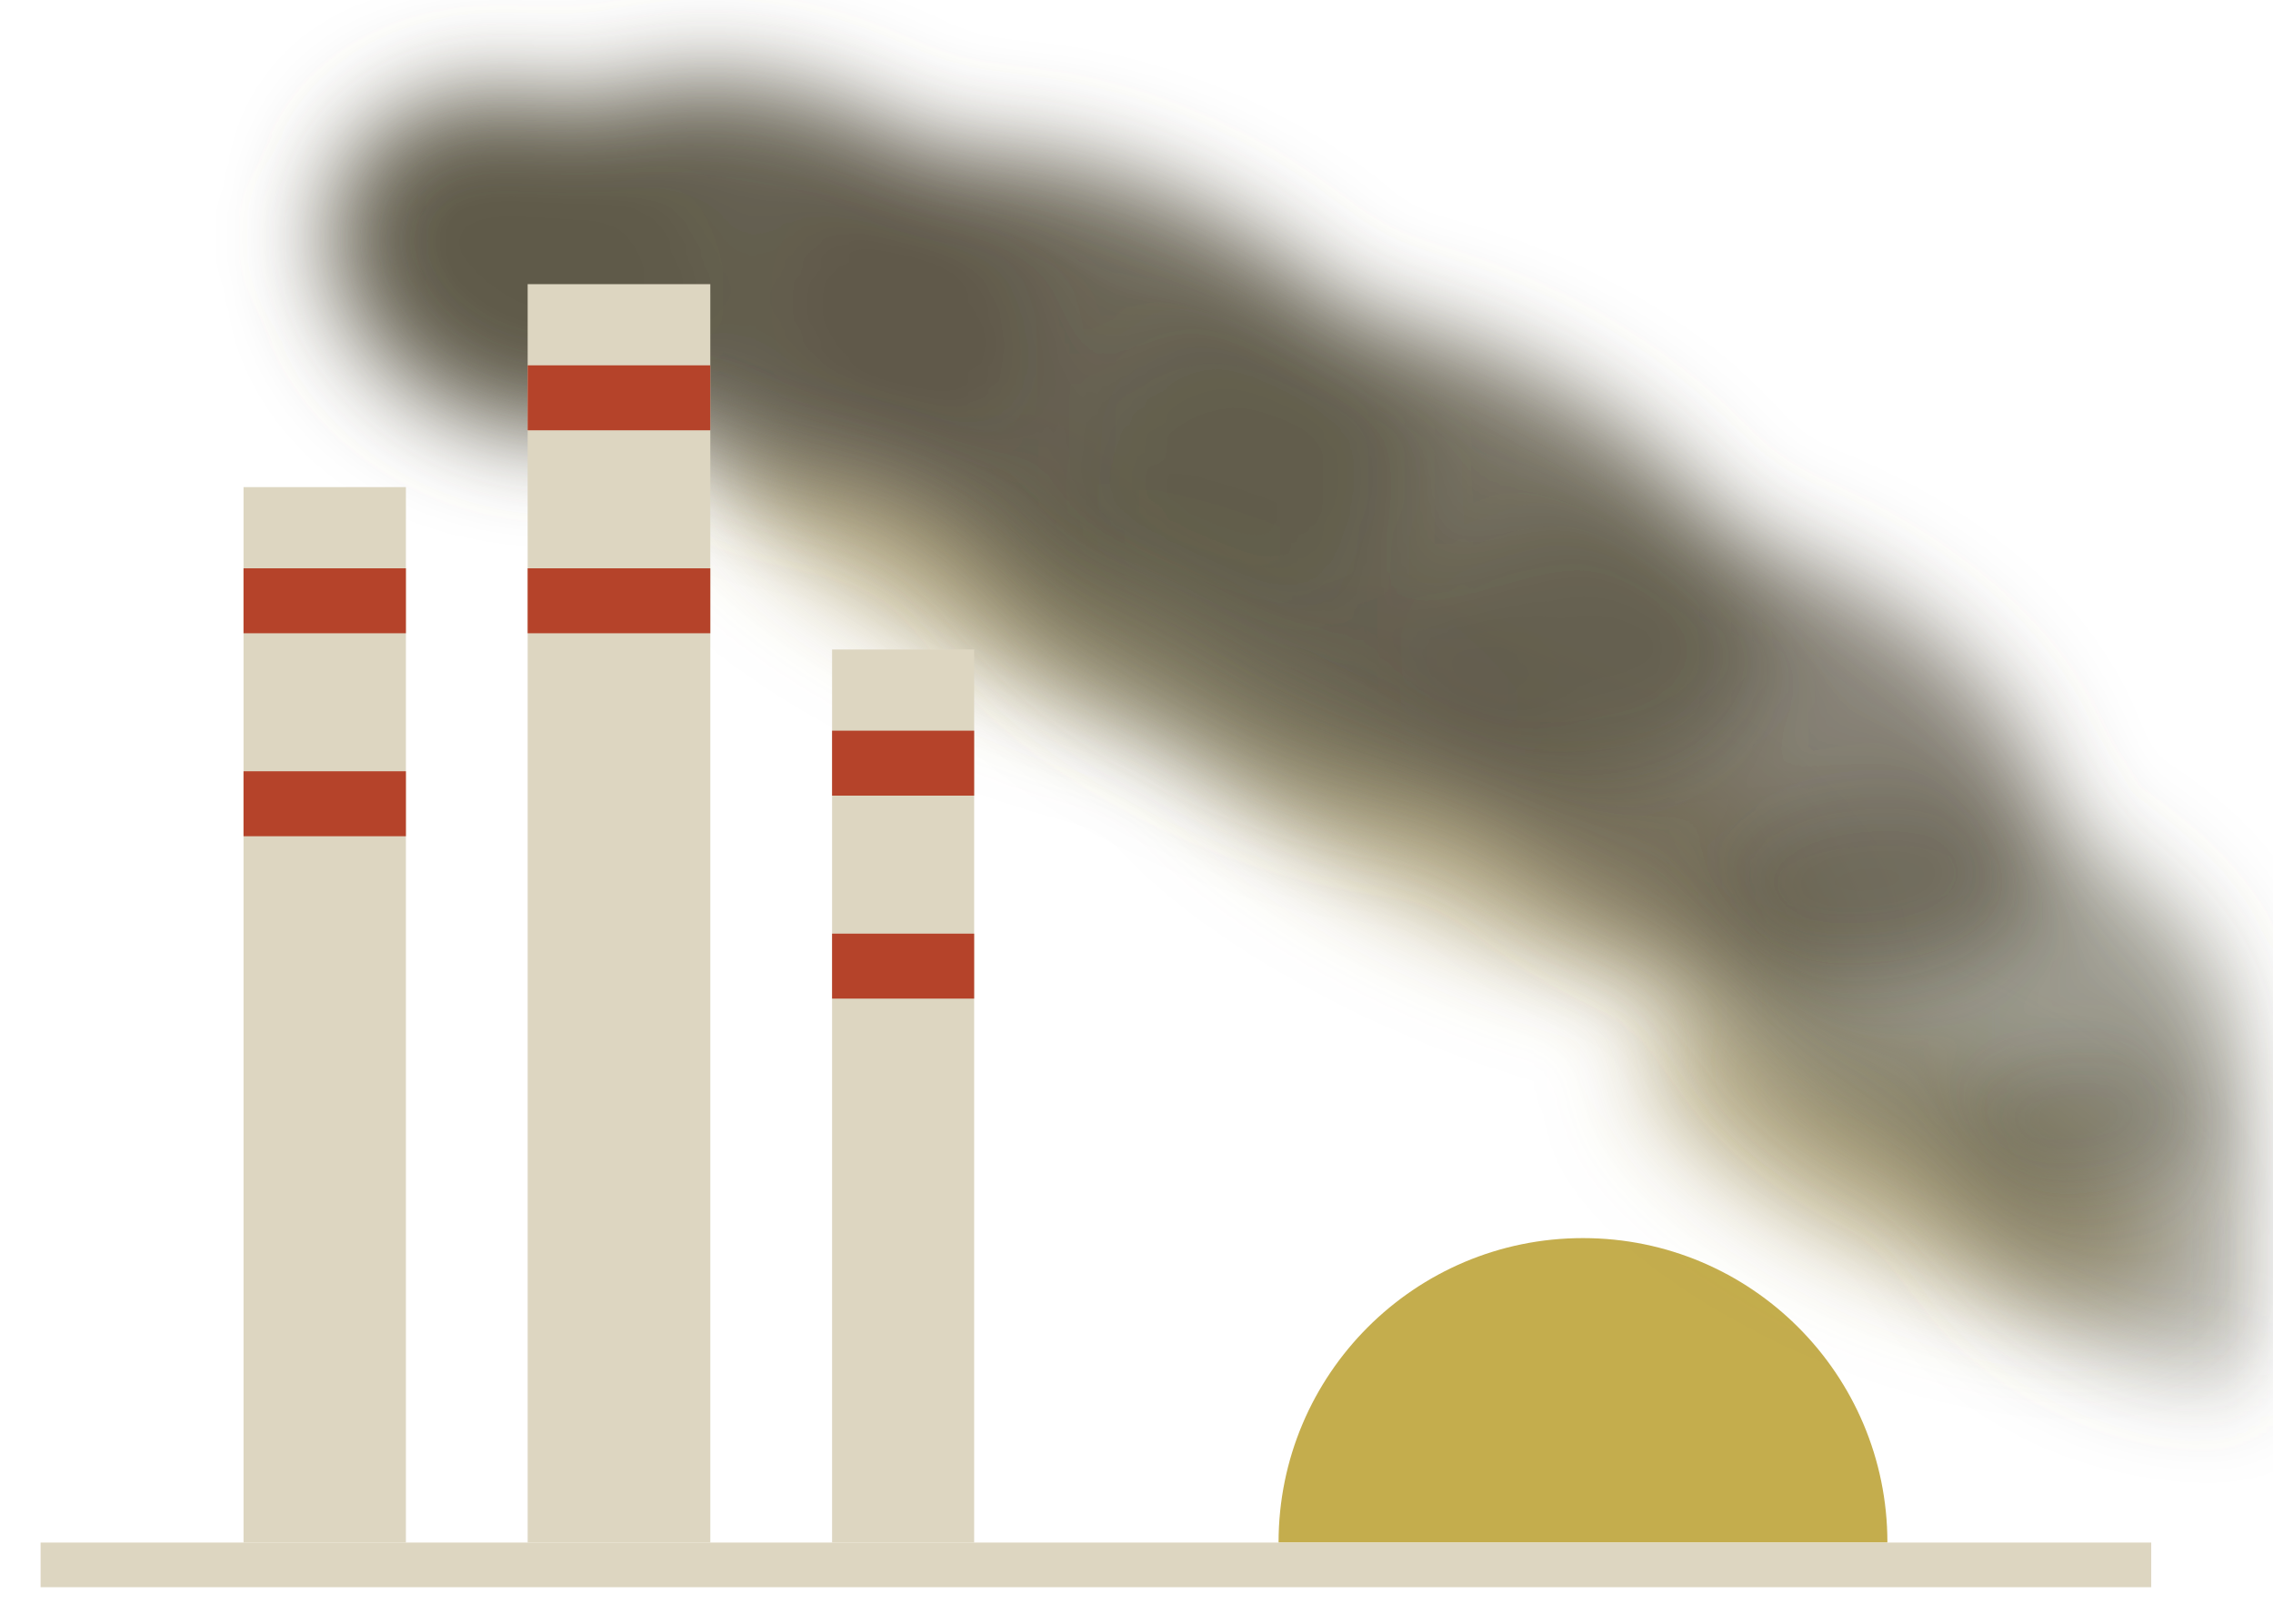
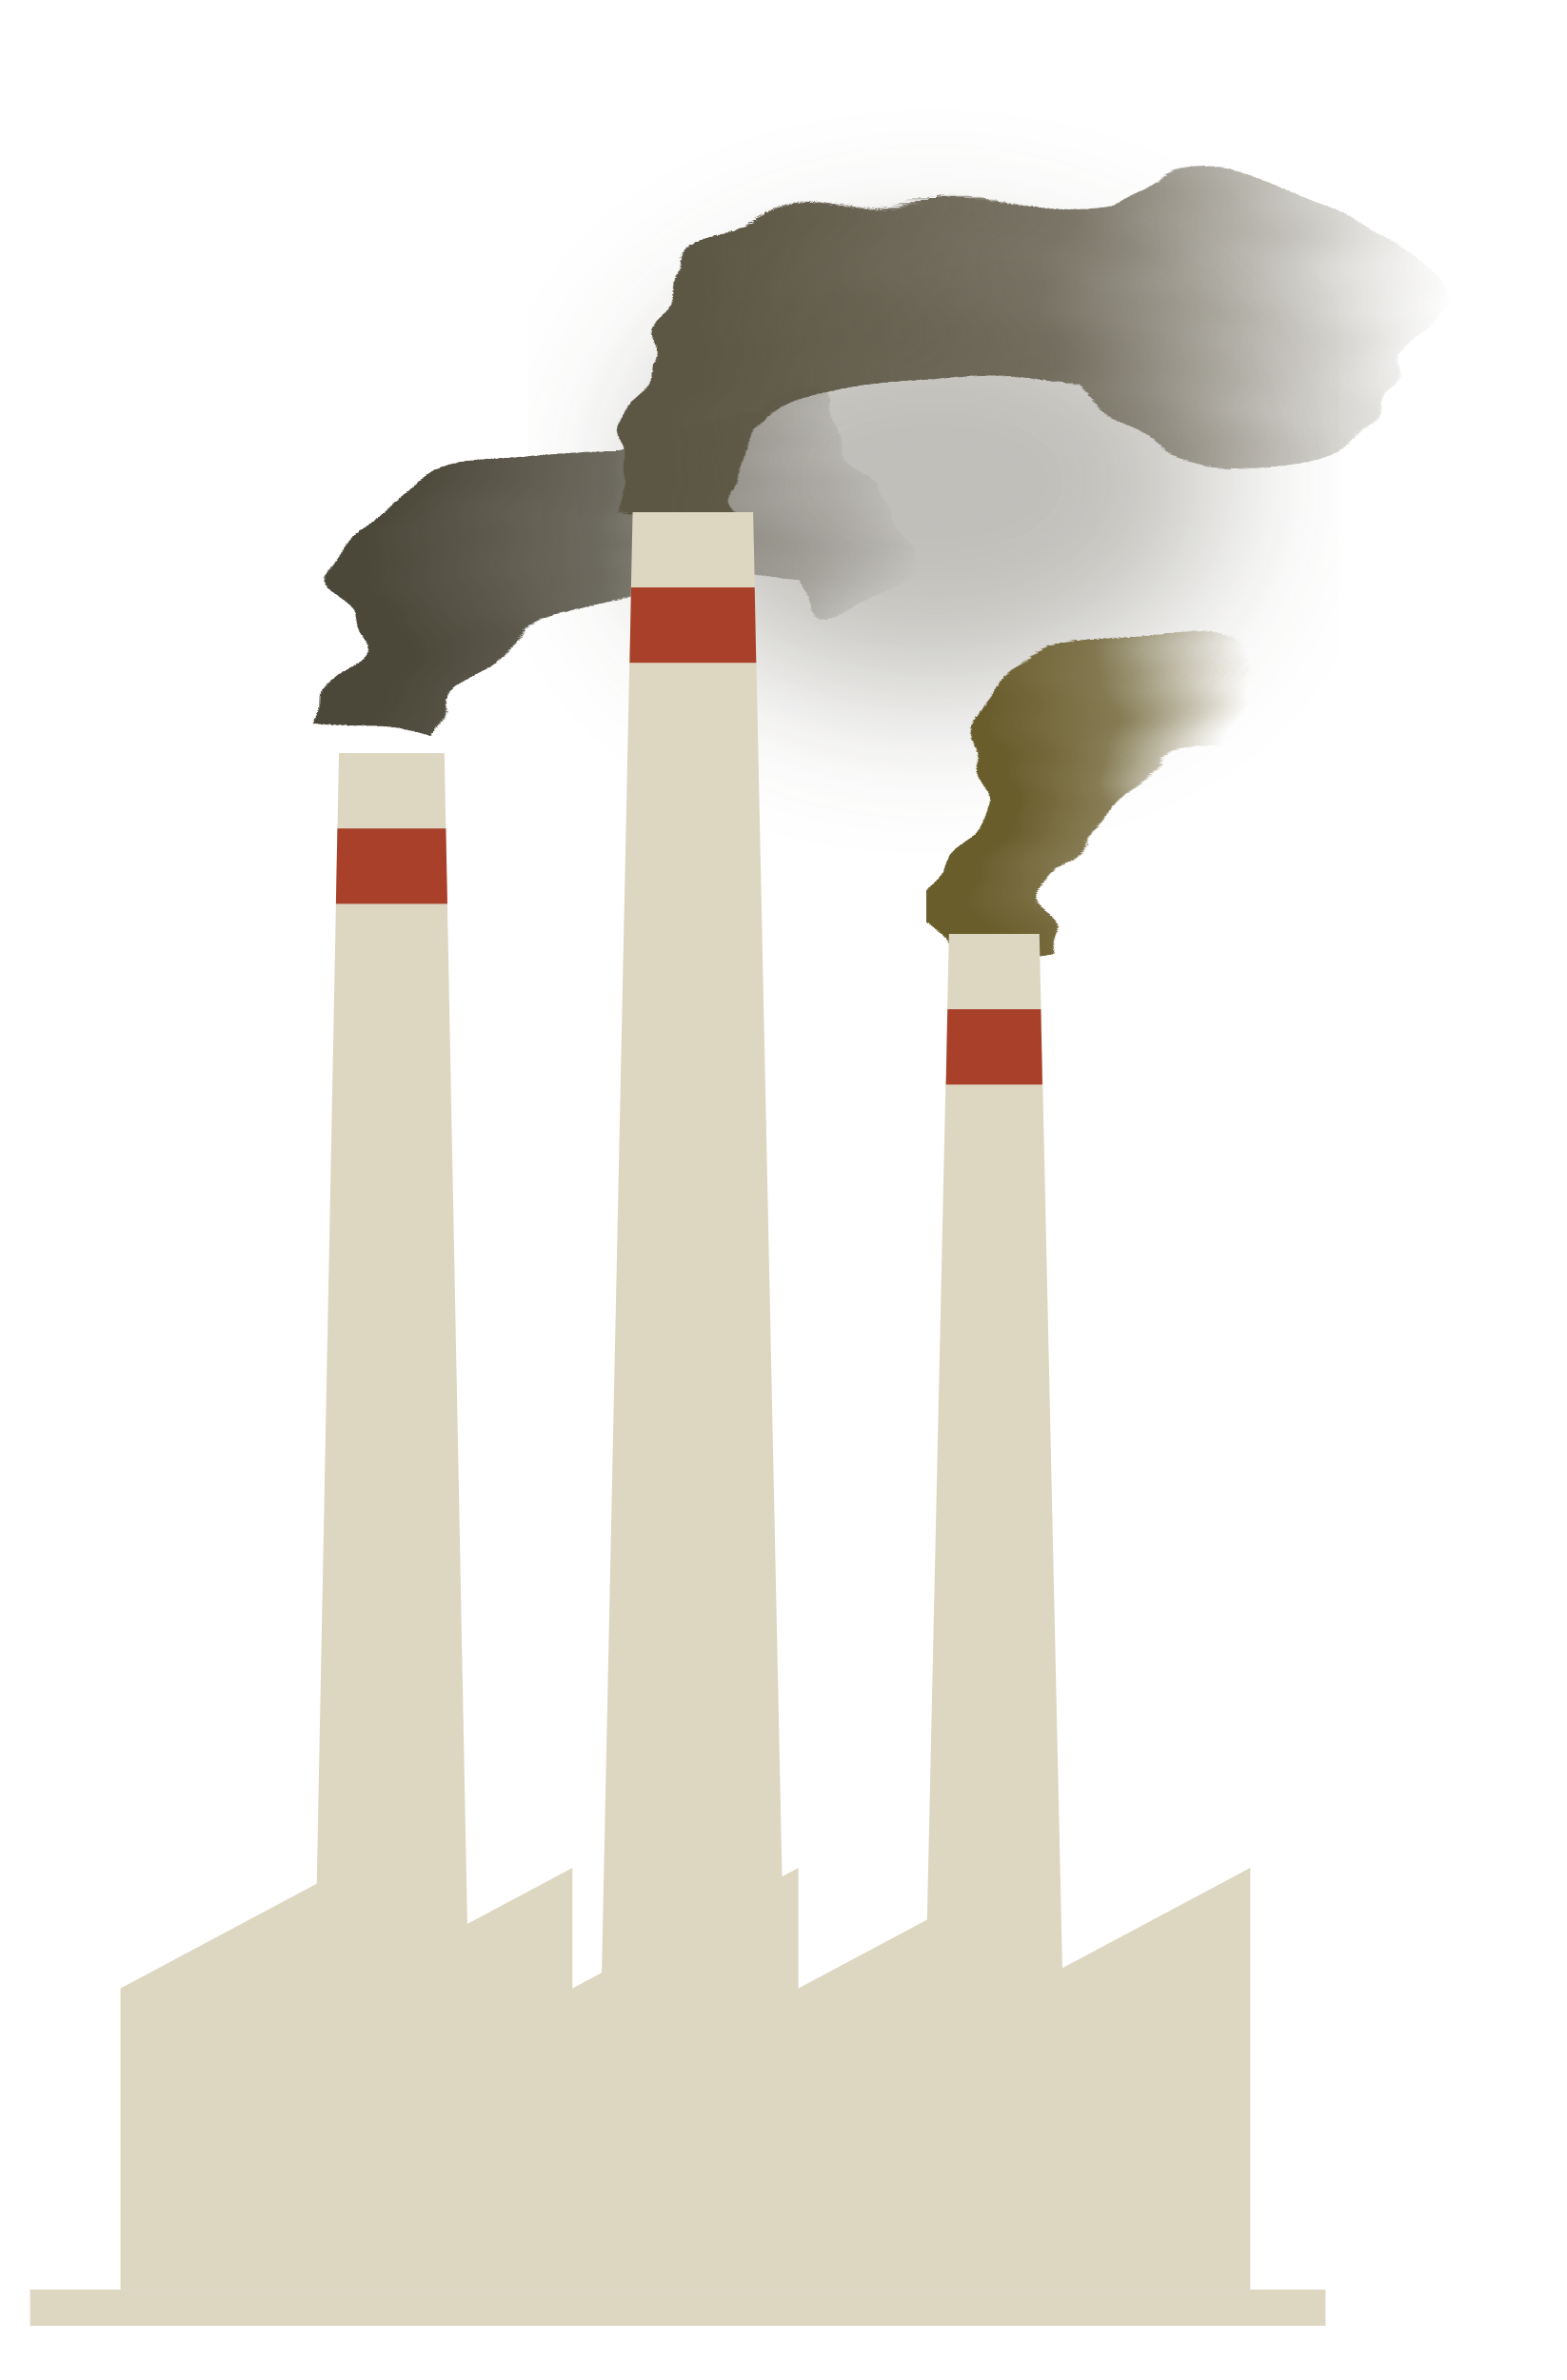
- <svg xmlns="http://www.w3.org/2000/svg" viewBox="-4 -2 112 80" width="112" height="80">
-   <clipPath id="mg">
-     <rect x="-4.0" y="-20.0" width="110.0" height="94.0" />
-   </clipPath>
-   <filter id="mb" x="-30%" y="-60%" width="160%" height="220%">
-     <feGaussianBlur stdDeviation="2.40" />
-   </filter>
-   <circle cx="74.0" cy="74.0" r="15.0" fill="#bea43a" opacity="0.9" clip-path="url(#mg)" />
-   <g fill="#8a7630" opacity="0.55" filter="url(#mb)">
-     <ellipse cx="46.0" cy="26.0" rx="16.0" ry="5.0" transform="rotate(24 46.0 26.0)" />
-     <ellipse cx="70.0" cy="38.0" rx="18.0" ry="6.0" transform="rotate(24 70.0 38.0)" />
-     <ellipse cx="90.0" cy="55.0" rx="14.0" ry="5.0" transform="rotate(24 90.0 55.0)" />
-   </g>
-   <g fill="#5f5a4a" filter="url(#mb)">
-     <ellipse cx="22.0" cy="11.0" rx="10.0" ry="8.0" transform="rotate(24 22.0 11.0)" opacity="1" />
-     <ellipse cx="35.0" cy="12.0" rx="14.0" ry="9.0" transform="rotate(24 35.0 12.0)" opacity="0.95" />
-     <ellipse cx="50.0" cy="17.0" rx="17.0" ry="10.0" transform="rotate(24 50.0 17.0)" opacity="0.9" />
-     <ellipse cx="66.0" cy="25.0" rx="18.0" ry="10.0" transform="rotate(24 66.0 25.0)" opacity="0.85" />
-     <ellipse cx="81.0" cy="35.0" rx="17.0" ry="10.0" transform="rotate(24 81.0 35.0)" opacity="0.75" />
-     <ellipse cx="93.0" cy="47.0" rx="14.0" ry="9.0" transform="rotate(24 93.0 47.0)" opacity="0.6" />
-     <ellipse cx="102.0" cy="58.0" rx="11.0" ry="7.0" transform="rotate(24 102.0 58.0)" opacity="0.45" />
-     <ellipse cx="58.0" cy="30.0" rx="15.0" ry="6.0" transform="rotate(24 58.0 30.0)" opacity="0.6" />
-   </g>
-   <rect x="8.0" y="22.0" width="8.0" height="52.0" fill="#ddd6c1" />
-   <rect x="8.0" y="26.0" width="8.0" height="3.2" fill="#b5432a" />
-   <rect x="8.0" y="36.0" width="8.0" height="3.2" fill="#b5432a" />
-   <rect x="22.0" y="12.0" width="9.0" height="62.0" fill="#ddd6c1" />
-   <rect x="22.0" y="16.0" width="9.0" height="3.2" fill="#b5432a" />
-   <rect x="22.0" y="26.0" width="9.0" height="3.2" fill="#b5432a" />
-   <rect x="37.0" y="30.0" width="7.0" height="44.0" fill="#ddd6c1" />
-   <rect x="37.0" y="34.0" width="7.0" height="3.2" fill="#b5432a" />
-   <rect x="37.0" y="44.0" width="7.0" height="3.2" fill="#b5432a" />
-   <rect x="-2.0" y="74.0" width="104.0" height="2.2" fill="#ddd6c1" />
+ <svg xmlns="http://www.w3.org/2000/svg" viewBox="-4 -74 104 158" width="104" height="158">
+   <defs>
+     <linearGradient id="mf0" gradientUnits="userSpaceOnUse" x1="22.0" y1="0" x2="55.4" y2="0">
+       <stop offset="0" stop-color="#4b4739" />
+       <stop offset="0.45" stop-color="#4b4739" stop-opacity="0.8" />
+       <stop offset="1" stop-color="#4b4739" stop-opacity="0" />
+     </linearGradient>
+     <linearGradient id="mf1" gradientUnits="userSpaceOnUse" x1="42.0" y1="0" x2="93.4" y2="0">
+       <stop offset="0" stop-color="#5c5644" />
+       <stop offset="0.45" stop-color="#5c5644" stop-opacity="0.8" />
+       <stop offset="1" stop-color="#5c5644" stop-opacity="0" />
+     </linearGradient>
+     <linearGradient id="mf2" gradientUnits="userSpaceOnUse" x1="62.0" y1="0" x2="78.6" y2="0">
+       <stop offset="0" stop-color="#6a5d2c" />
+       <stop offset="0.45" stop-color="#6a5d2c" stop-opacity="0.8" />
+       <stop offset="1" stop-color="#6a5d2c" stop-opacity="0" />
+     </linearGradient>
+     <filter id="mb" x="-20%" y="-80%" width="140%" height="260%">
+       <feGaussianBlur stdDeviation="5.0" />
+     </filter>
+     <filter id="mr" x="-5%" y="-60%" width="110%" height="220%">
+       <feTurbulence type="fractalNoise" baseFrequency="0.035 0.120" numOctaves="3" seed="11" result="n" />
+       <feDisplacementMap in="SourceGraphic" in2="n" scale="9.0" xChannelSelector="R" yChannelSelector="G" />
+     </filter>
+   </defs>
+   <ellipse cx="58.0" cy="-42.0" rx="19.2" ry="14.0" fill="#4b4739" opacity="0.35" filter="url(#mb)" />
+   <path d="M18.5,-24.0 C18.5,-48.0 28.0,-45.0 48.0,-45.0 Q51.3,-51.0 55.4,-37.5 Q51.3,-27.5 48.0,-35.0 C34.0,-35.0 25.5,-32.0 25.5,-24.0 Z" fill="url(#mf0)" filter="url(#mr)" />
+   <path d="M38.0,-40.0 C38.0,-64.5 48.0,-61.5 68.0,-61.5 Q79.4,-69.3 93.4,-52.5 Q79.4,-39.6 68.0,-48.5 C54.0,-48.5 46.0,-45.5 46.0,-40.0 Z" fill="url(#mf1)" filter="url(#mr)" />
+   <path d="M59.0,-12.0 C59.0,-34.0 68.0,-31.0 88.0,-31.0 Q83.8,-35.8 78.6,-24.5 Q83.8,-16.4 88.0,-23.0 C74.0,-23.0 65.0,-20.0 65.0,-12.0 Z" fill="url(#mf2)" filter="url(#mr)" />
+   <path d="M16.5,78.0 L18.5,-24.0 L25.5,-24.0 L27.5,78.0 Z" fill="#ddd6c1" />
+   <path d="M18.4,-19.0 L25.6,-19.0 L25.7,-14.0 L18.3,-14.0 Z" fill="#a8402a" />
+   <path d="M35.5,78.0 L38.0,-40.0 L46.0,-40.0 L48.5,78.0 Z" fill="#ddd6c1" />
+   <path d="M37.9,-35.0 L46.1,-35.0 L46.2,-30.0 L37.8,-30.0 Z" fill="#a8402a" />
+   <path d="M57.0,78.0 L59.0,-12.0 L65.0,-12.0 L67.0,78.0 Z" fill="#ddd6c1" />
+   <path d="M58.9,-7.0 L65.1,-7.0 L65.2,-2.0 L58.8,-2.0 Z" fill="#a8402a" />
+   <path d="M4.0,78.0 L4.0,58.0 L19.0,50.0 L19.0,58.0 L34.0,50.0 L34.0,58.0 L49.0,50.0 L49.0,58.0 L64.0,50.0 L64.0,58.0 L79.0,50.0 L79.0,58.0 L79.0,78.0 Z" fill="#ddd6c1" />
+   <rect x="-2.0" y="78.0" width="86.0" height="2.4" fill="#ddd6c1" />
</svg>
